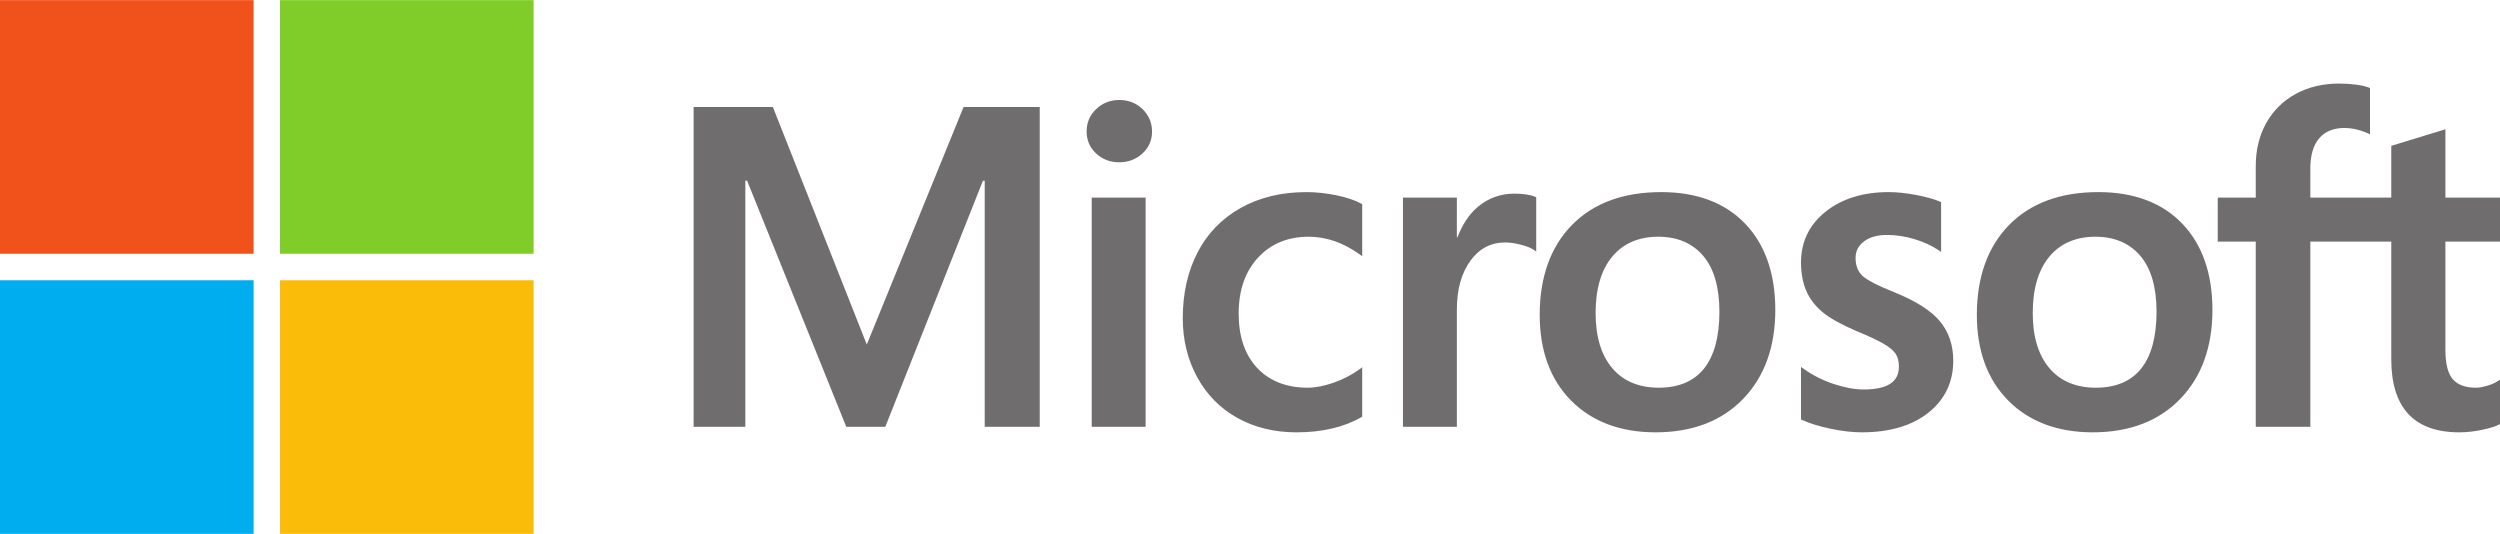
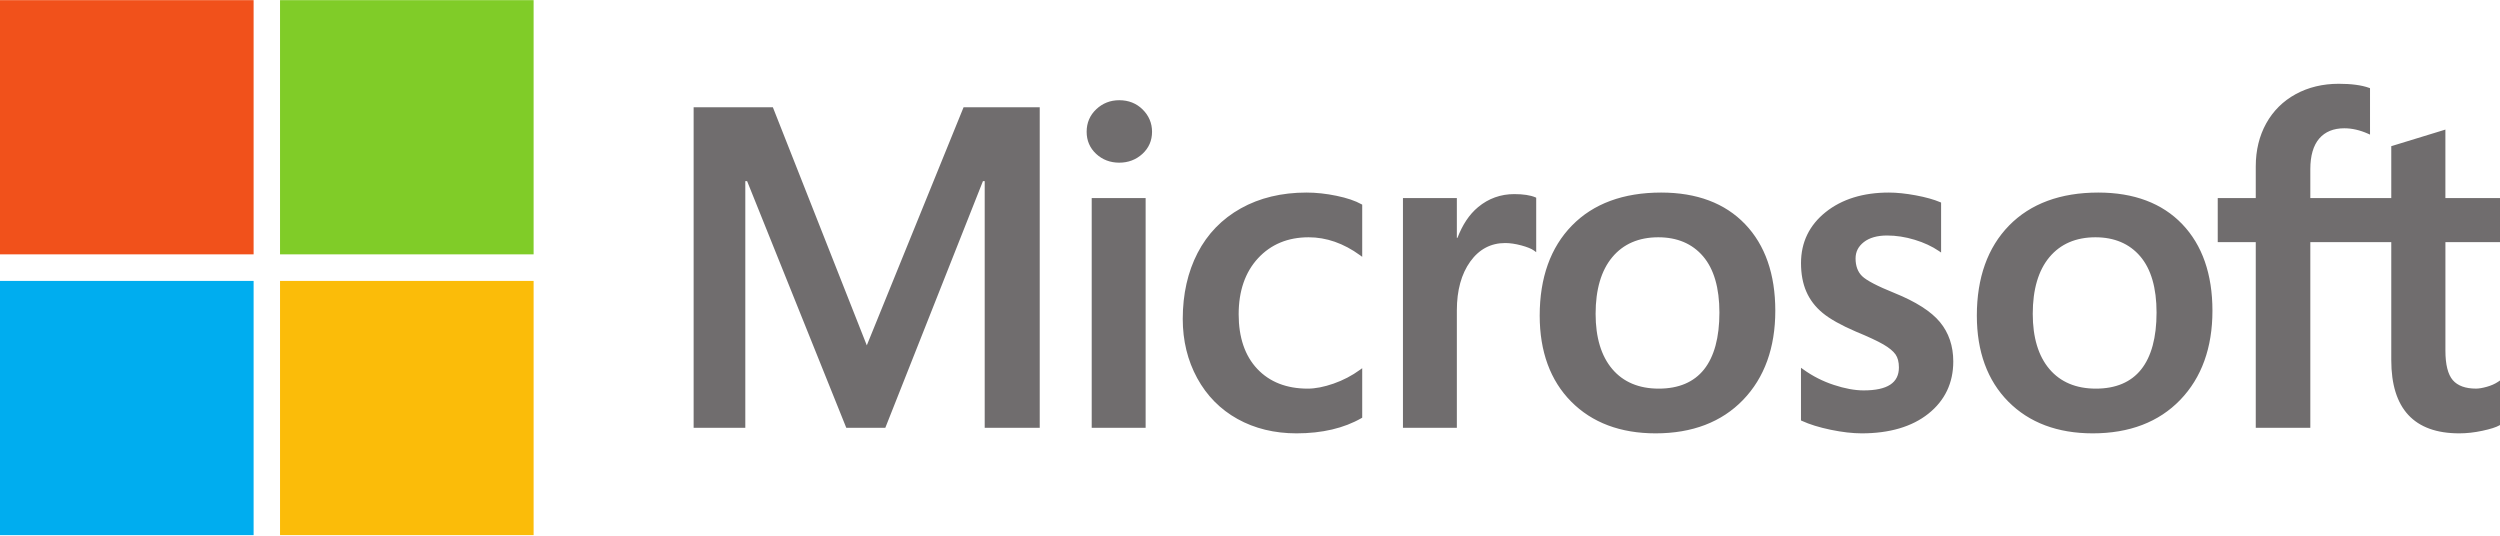
- <svg xmlns="http://www.w3.org/2000/svg" width="2500" height="534" viewBox="0 0 1033.746 220.695">
-   <path d="M1033.746 99.838v-18.18h-22.576V53.395l-.76.234-21.205 6.488-.418.127v21.415h-33.469v-11.93c0-5.555 1.242-9.806 3.69-12.641 2.431-2.801 5.908-4.225 10.343-4.225 3.188 0 6.489.751 9.811 2.232l.833.372V36.321l-.392-.144c-3.099-1.114-7.314-1.675-12.539-1.675-6.585 0-12.568 1.433-17.786 4.273-5.221 2.844-9.328 6.904-12.205 12.066-2.867 5.156-4.322 11.111-4.322 17.701v13.116h-15.72v18.18h15.72v76.589h22.567V99.838h33.469v48.671c0 20.045 9.455 30.203 28.102 30.203 3.064 0 6.289-.359 9.582-1.062 3.352-.722 5.635-1.443 6.979-2.213l.297-.176v-18.348l-.918.607c-1.225.816-2.75 1.483-4.538 1.979-1.796.505-3.296.758-4.458.758-4.368 0-7.6-1.177-9.605-3.5-2.028-2.344-3.057-6.443-3.057-12.177V99.838h22.575zM866.635 160.26c-8.191 0-14.649-2.716-19.2-8.066-4.579-5.377-6.899-13.043-6.899-22.783 0-10.049 2.32-17.914 6.901-23.386 4.554-5.436 10.95-8.195 19.014-8.195 7.825 0 14.054 2.635 18.516 7.836 4.484 5.228 6.76 13.03 6.76 23.196 0 10.291-2.14 18.196-6.36 23.484-4.191 5.248-10.493 7.914-18.732 7.914m1.003-80.885c-15.627 0-28.039 4.579-36.889 13.61-8.844 9.032-13.328 21.531-13.328 37.153 0 14.838 4.377 26.773 13.011 35.468 8.634 8.698 20.384 13.104 34.921 13.104 15.148 0 27.313-4.643 36.159-13.799 8.845-9.146 13.326-21.527 13.326-36.784 0-15.07-4.205-27.094-12.502-35.731-8.301-8.641-19.977-13.021-34.698-13.021m-86.602 0c-10.63 0-19.423 2.719-26.14 8.08-6.758 5.393-10.186 12.466-10.186 21.025 0 4.449.74 8.401 2.196 11.753 1.465 3.363 3.732 6.324 6.744 8.809 2.989 2.465 7.603 5.047 13.717 7.674 5.14 2.115 8.973 3.904 11.408 5.314 2.38 1.382 4.069 2.771 5.023 4.124.927 1.324 1.397 3.136 1.397 5.372 0 6.367-4.768 9.465-14.579 9.465-3.639 0-7.79-.76-12.337-2.258a46.347 46.347 0 0 1-12.634-6.406l-.937-.672v21.727l.344.16c3.193 1.474 7.219 2.717 11.964 3.695 4.736.979 9.039 1.477 12.777 1.477 11.535 0 20.824-2.732 27.602-8.125 6.821-5.43 10.278-12.67 10.278-21.525 0-6.388-1.861-11.866-5.529-16.284-3.643-4.382-9.966-8.405-18.785-11.961-7.026-2.82-11.527-5.161-13.384-6.958-1.79-1.736-2.699-4.191-2.699-7.3 0-2.756 1.122-4.964 3.425-6.752 2.321-1.797 5.552-2.711 9.604-2.711 3.76 0 7.607.594 11.433 1.758 3.823 1.164 7.181 2.723 9.984 4.63l.922.63v-20.61l-.354-.152c-2.586-1.109-5.996-2.058-10.138-2.828-4.123-.765-7.863-1.151-11.116-1.151m-95.157 80.885c-8.189 0-14.649-2.716-19.199-8.066-4.58-5.377-6.896-13.041-6.896-22.783 0-10.049 2.319-17.914 6.901-23.386 4.55-5.436 10.945-8.195 19.013-8.195 7.822 0 14.051 2.635 18.514 7.836 4.485 5.228 6.76 13.03 6.76 23.196 0 10.291-2.141 18.196-6.361 23.484-4.191 5.248-10.49 7.914-18.732 7.914m1.006-80.885c-15.631 0-28.044 4.579-36.889 13.61-8.844 9.032-13.331 21.531-13.331 37.153 0 14.844 4.38 26.773 13.014 35.468 8.634 8.698 20.383 13.104 34.92 13.104 15.146 0 27.314-4.643 36.16-13.799 8.843-9.146 13.326-21.527 13.326-36.784 0-15.07-4.206-27.094-12.505-35.731-8.303-8.641-19.977-13.021-34.695-13.021M602.409 98.07V81.658h-22.292v94.767h22.292v-48.477c0-8.243 1.869-15.015 5.557-20.13 3.641-5.054 8.493-7.615 14.417-7.615 2.008 0 4.262.331 6.703.986 2.416.651 4.166 1.358 5.198 2.102l.937.679V81.496l-.361-.155c-2.076-.882-5.013-1.327-8.729-1.327-5.602 0-10.615 1.8-14.909 5.344-3.769 3.115-6.493 7.386-8.576 12.712h-.237zm-62.213-18.695c-10.227 0-19.349 2.193-27.108 6.516-7.775 4.333-13.788 10.519-17.879 18.385-4.073 7.847-6.141 17.013-6.141 27.235 0 8.954 2.005 17.171 5.968 24.413 3.965 7.254 9.577 12.929 16.681 16.865 7.094 3.931 15.293 5.924 24.371 5.924 10.594 0 19.639-2.118 26.891-6.295l.293-.168v-20.423l-.937.684c-3.285 2.393-6.956 4.303-10.906 5.679-3.94 1.375-7.532 2.07-10.682 2.07-8.747 0-15.769-2.737-20.866-8.133-5.108-5.403-7.698-12.99-7.698-22.537 0-9.607 2.701-17.389 8.024-23.131 5.307-5.725 12.342-8.629 20.908-8.629 7.327 0 14.467 2.481 21.222 7.381l.935.679V84.371l-.302-.17c-2.542-1.423-6.009-2.598-10.313-3.489-4.286-.889-8.478-1.337-12.461-1.337m-66.481 2.284h-22.292v94.766h22.292V81.659zm-10.918-40.371c-3.669 0-6.869 1.249-9.498 3.724-2.64 2.482-3.979 5.607-3.979 9.295 0 3.63 1.323 6.698 3.938 9.114 2.598 2.409 5.808 3.63 9.54 3.63 3.731 0 6.953-1.221 9.582-3.626 2.646-2.42 3.988-5.487 3.988-9.118 0-3.559-1.306-6.652-3.879-9.195-2.571-2.538-5.833-3.824-9.692-3.824m-55.62 33.379v101.758h22.75V44.189H398.44l-40.022 98.221-38.839-98.221H286.81v132.235h21.379V74.657h.734l41.013 101.768h16.134l40.373-101.758h.734z" fill="#706d6e" />
-   <path d="M104.868 104.868H0V0h104.868v104.868z" fill="#f1511b" />
-   <path d="M220.654 104.868H115.788V0h104.866v104.868z" fill="#80cc28" />
-   <path d="M104.865 220.695H0V115.828h104.865v104.867z" fill="#00adef" />
-   <path d="M220.654 220.695H115.788V115.828h104.866v104.867z" fill="#fbbc09" />
+ <svg xmlns="http://www.w3.org/2000/svg" width="400px" height="px" viewBox="0 0 397 85" version="1.1">
+   <g id="surface1">
+     <path style=" stroke:none;fill-rule:nonzero;fill:rgb(43.922%,42.745%,43.137%);fill-opacity:1;" d="M 397 38.453 L 397 31.457 L 388.328 31.457 L 388.328 20.574 L 388.039 20.668 L 379.895 23.164 L 379.734 23.211 L 379.734 31.457 L 366.879 31.457 L 366.879 26.863 C 366.879 24.727 367.359 23.09 368.297 21.996 C 369.23 20.918 370.566 20.371 372.27 20.371 C 373.492 20.371 374.762 20.66 376.039 21.23 L 376.359 21.375 L 376.359 14.004 L 376.207 13.949 C 375.016 13.52 373.398 13.305 371.391 13.305 C 368.863 13.305 366.566 13.855 364.562 14.949 C 362.555 16.043 360.98 17.605 359.875 19.594 C 358.773 21.578 358.215 23.871 358.215 26.406 L 358.215 31.457 L 352.176 31.457 L 352.176 38.453 L 358.215 38.453 L 358.215 67.938 L 366.879 67.938 L 366.879 38.453 L 379.734 38.453 L 379.734 57.191 C 379.734 64.906 383.363 68.816 390.527 68.816 C 391.703 68.816 392.941 68.68 394.207 68.406 C 395.492 68.129 396.371 67.852 396.887 67.555 L 397 67.488 L 397 60.426 L 396.648 60.66 C 396.176 60.973 395.59 61.23 394.906 61.422 C 394.215 61.617 393.641 61.711 393.191 61.711 C 391.516 61.711 390.273 61.258 389.504 60.367 C 388.727 59.465 388.332 57.887 388.332 55.68 L 388.332 38.453 Z M 332.824 61.715 C 329.676 61.715 327.195 60.668 325.449 58.609 C 323.691 56.539 322.801 53.59 322.801 49.84 C 322.801 45.969 323.691 42.941 325.449 40.836 C 327.199 38.742 329.656 37.68 332.754 37.68 C 335.758 37.68 338.148 38.695 339.863 40.699 C 341.586 42.711 342.461 45.715 342.461 49.629 C 342.461 53.59 341.637 56.633 340.016 58.668 C 338.406 60.688 335.988 61.715 332.824 61.715 M 333.207 30.578 C 327.207 30.578 322.441 32.34 319.039 35.816 C 315.645 39.293 313.922 44.105 313.922 50.117 C 313.922 55.832 315.602 60.426 318.918 63.773 C 322.234 67.121 326.746 68.816 332.332 68.816 C 338.148 68.816 342.82 67.027 346.219 63.504 C 349.613 59.984 351.336 55.219 351.336 49.344 C 351.336 43.543 349.719 38.914 346.535 35.59 C 343.344 32.262 338.859 30.578 333.207 30.578 M 299.949 30.578 C 295.867 30.578 292.488 31.625 289.91 33.688 C 287.316 35.762 286 38.484 286 41.781 C 286 43.492 286.281 45.016 286.844 46.305 C 287.406 47.602 288.273 48.738 289.434 49.695 C 290.578 50.645 292.352 51.641 294.699 52.652 C 296.672 53.465 298.145 54.152 299.082 54.695 C 299.996 55.227 300.645 55.762 301.012 56.285 C 301.367 56.793 301.547 57.492 301.547 58.352 C 301.547 60.801 299.715 61.996 295.949 61.996 C 294.551 61.996 292.957 61.703 291.211 61.125 C 289.477 60.559 287.84 59.727 286.359 58.66 L 285.996 58.402 L 285.996 66.766 L 286.129 66.828 C 287.355 67.395 288.902 67.871 290.723 68.25 C 292.543 68.625 294.195 68.816 295.633 68.816 C 300.062 68.816 303.629 67.766 306.23 65.691 C 308.852 63.602 310.18 60.812 310.18 57.402 C 310.18 54.945 309.465 52.836 308.055 51.137 C 306.656 49.449 304.227 47.898 300.84 46.531 C 298.145 45.445 296.414 44.543 295.703 43.852 C 295.016 43.184 294.664 42.238 294.664 41.043 C 294.664 39.98 295.098 39.133 295.98 38.441 C 296.871 37.75 298.113 37.398 299.668 37.398 C 301.113 37.398 302.59 37.629 304.059 38.078 C 305.527 38.523 306.816 39.125 307.895 39.859 L 308.246 40.102 L 308.246 32.168 L 308.113 32.109 C 307.117 31.684 305.809 31.316 304.219 31.02 C 302.637 30.727 301.199 30.578 299.949 30.578 M 263.406 61.715 C 260.262 61.715 257.777 60.668 256.031 58.609 C 254.273 56.539 253.383 53.59 253.383 49.84 C 253.383 45.969 254.273 42.941 256.035 40.836 C 257.781 38.742 260.238 37.68 263.336 37.68 C 266.34 37.68 268.73 38.695 270.445 40.699 C 272.168 42.711 273.043 45.715 273.043 49.629 C 273.043 53.59 272.219 56.633 270.598 58.668 C 268.988 60.688 266.57 61.715 263.406 61.715 M 263.793 30.578 C 257.789 30.578 253.02 32.34 249.625 35.816 C 246.227 39.293 244.504 44.105 244.504 50.117 C 244.504 55.832 246.188 60.426 249.504 63.773 C 252.82 67.121 257.332 68.816 262.914 68.816 C 268.73 68.816 273.402 67.027 276.801 63.504 C 280.195 59.984 281.918 55.219 281.918 49.344 C 281.918 43.543 280.305 38.914 277.117 35.59 C 273.926 32.262 269.445 30.578 263.793 30.578 M 231.348 37.773 L 231.348 31.457 L 222.789 31.457 L 222.789 67.938 L 231.348 67.938 L 231.348 49.273 C 231.348 46.102 232.066 43.496 233.484 41.527 C 234.883 39.582 236.746 38.594 239.02 38.594 C 239.793 38.594 240.656 38.723 241.594 38.973 C 242.523 39.227 243.195 39.496 243.59 39.785 L 243.949 40.047 L 243.949 31.395 L 243.812 31.332 C 243.016 30.996 241.887 30.824 240.461 30.824 C 238.309 30.824 236.383 31.516 234.734 32.879 C 233.285 34.078 232.238 35.723 231.441 37.773 Z M 207.457 30.578 C 203.531 30.578 200.027 31.422 197.047 33.086 C 194.059 34.754 191.75 37.133 190.18 40.164 C 188.617 43.184 187.82 46.711 187.82 50.648 C 187.82 54.094 188.59 57.258 190.113 60.043 C 191.637 62.836 193.793 65.023 196.52 66.535 C 199.246 68.051 202.395 68.816 205.879 68.816 C 209.949 68.816 213.422 68 216.207 66.395 L 216.32 66.328 L 216.32 58.469 L 215.961 58.73 C 214.699 59.652 213.289 60.387 211.77 60.918 C 210.258 61.445 208.879 61.715 207.668 61.715 C 204.309 61.715 201.613 60.66 199.656 58.582 C 197.695 56.504 196.699 53.582 196.699 49.906 C 196.699 46.211 197.734 43.215 199.781 41.004 C 201.82 38.801 204.52 37.68 207.809 37.68 C 210.625 37.68 213.367 38.637 215.961 40.523 L 216.32 40.785 L 216.32 32.5 L 216.203 32.434 C 215.227 31.887 213.895 31.434 212.242 31.094 C 210.598 30.75 208.988 30.578 207.457 30.578 M 181.926 31.457 L 173.363 31.457 L 173.363 67.938 L 181.926 67.938 Z M 177.734 15.914 C 176.324 15.914 175.094 16.395 174.086 17.348 C 173.07 18.305 172.559 19.508 172.559 20.926 C 172.559 22.324 173.066 23.504 174.07 24.438 C 175.066 25.363 176.301 25.832 177.734 25.832 C 179.164 25.832 180.402 25.363 181.414 24.438 C 182.43 23.504 182.945 22.324 182.945 20.926 C 182.945 19.559 182.441 18.367 181.453 17.387 C 180.469 16.41 179.215 15.914 177.734 15.914 M 156.371 28.766 L 156.371 67.938 L 165.109 67.938 L 165.109 17.031 L 153.016 17.031 L 137.648 54.844 L 122.73 17.031 L 110.148 17.031 L 110.148 67.938 L 118.355 67.938 L 118.355 28.762 L 118.641 28.762 L 134.391 67.938 L 140.586 67.938 L 156.09 28.766 Z M 156.371 28.766 " />
+     <path style=" stroke:none;fill-rule:nonzero;fill:rgb(94.51%,31.765%,10.588%);fill-opacity:1;" d="M 40.273 40.391 L 0 40.391 L 0 0.023 L 40.273 0.023 Z M 40.273 40.391 " />
+     <path style=" stroke:none;fill-rule:nonzero;fill:rgb(50.196%,80%,15.686%);fill-opacity:1;" d="M 84.738 40.391 L 44.469 40.391 L 44.469 0.023 L 84.738 0.023 Z M 84.738 40.391 " />
+     <path style=" stroke:none;fill-rule:nonzero;fill:rgb(0%,67.843%,93.725%);fill-opacity:1;" d="M 40.273 84.977 L 0 84.977 L 0 44.609 L 40.273 44.609 Z M 40.273 84.977 " />
+     <path style=" stroke:none;fill-rule:nonzero;fill:rgb(98.431%,73.725%,3.529%);fill-opacity:1;" d="M 84.738 84.977 L 44.469 84.977 L 44.469 44.609 L 84.738 44.609 Z M 84.738 84.977 " />
+   </g>
</svg>
